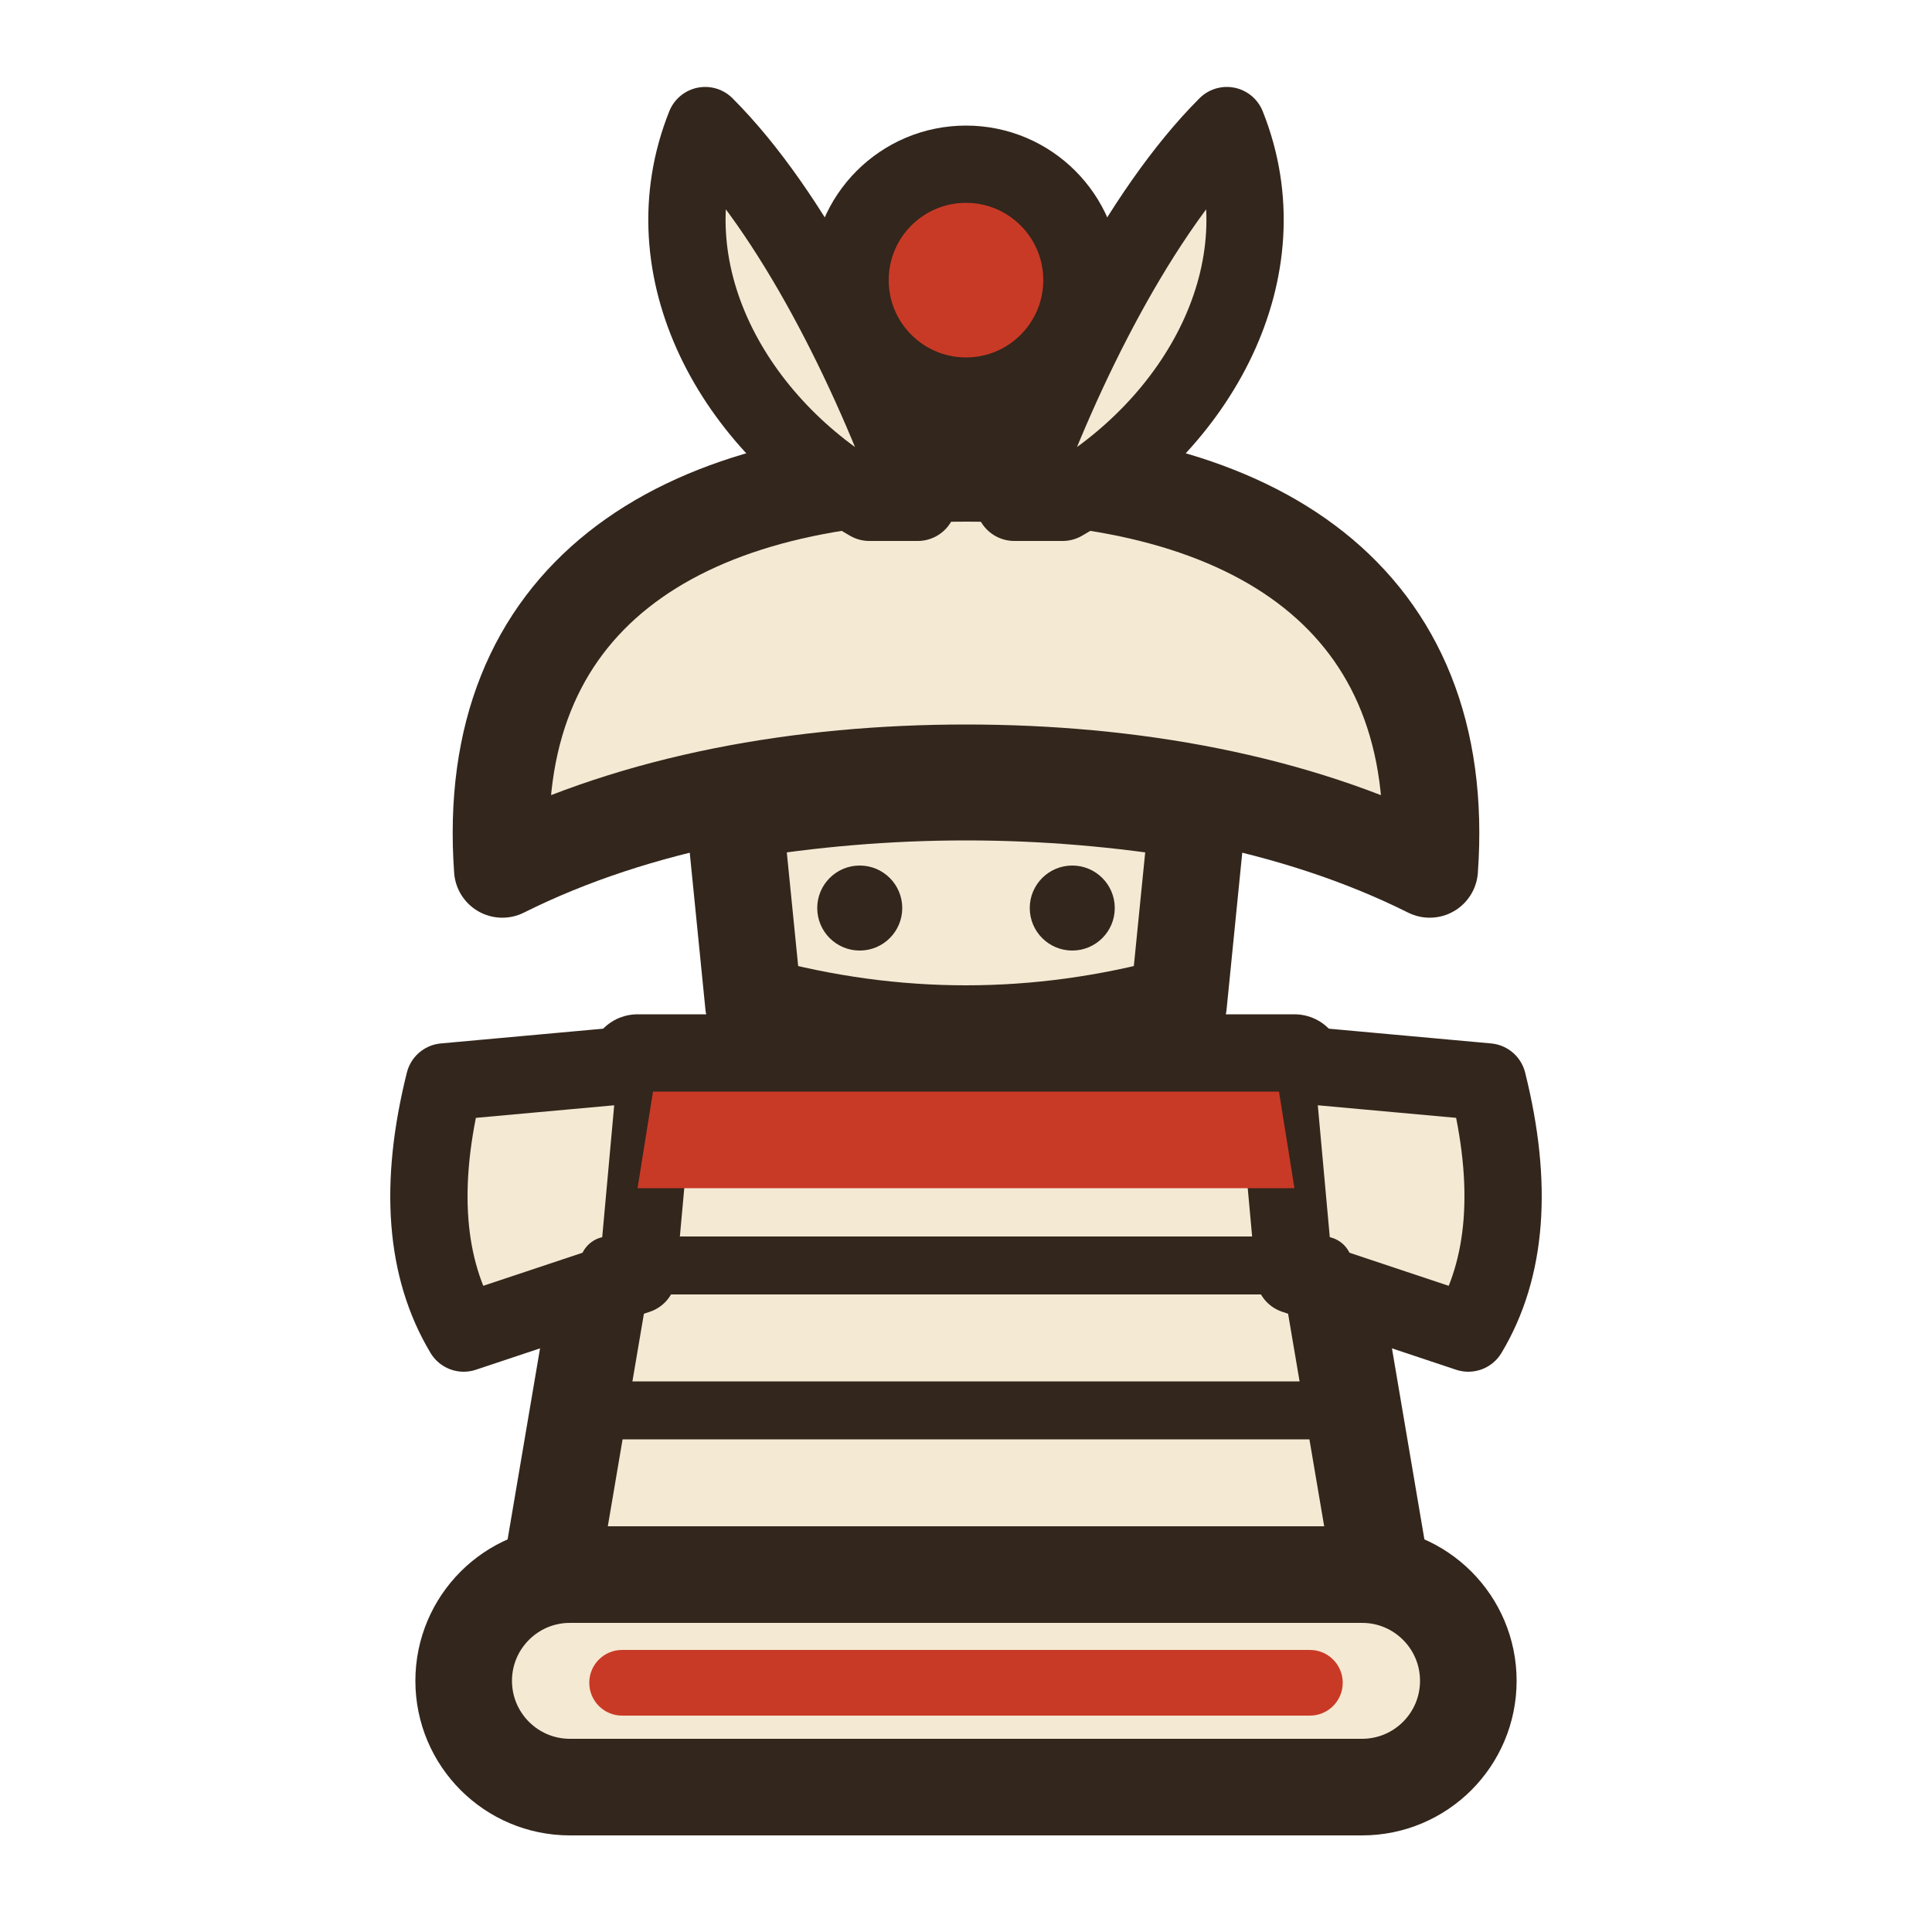
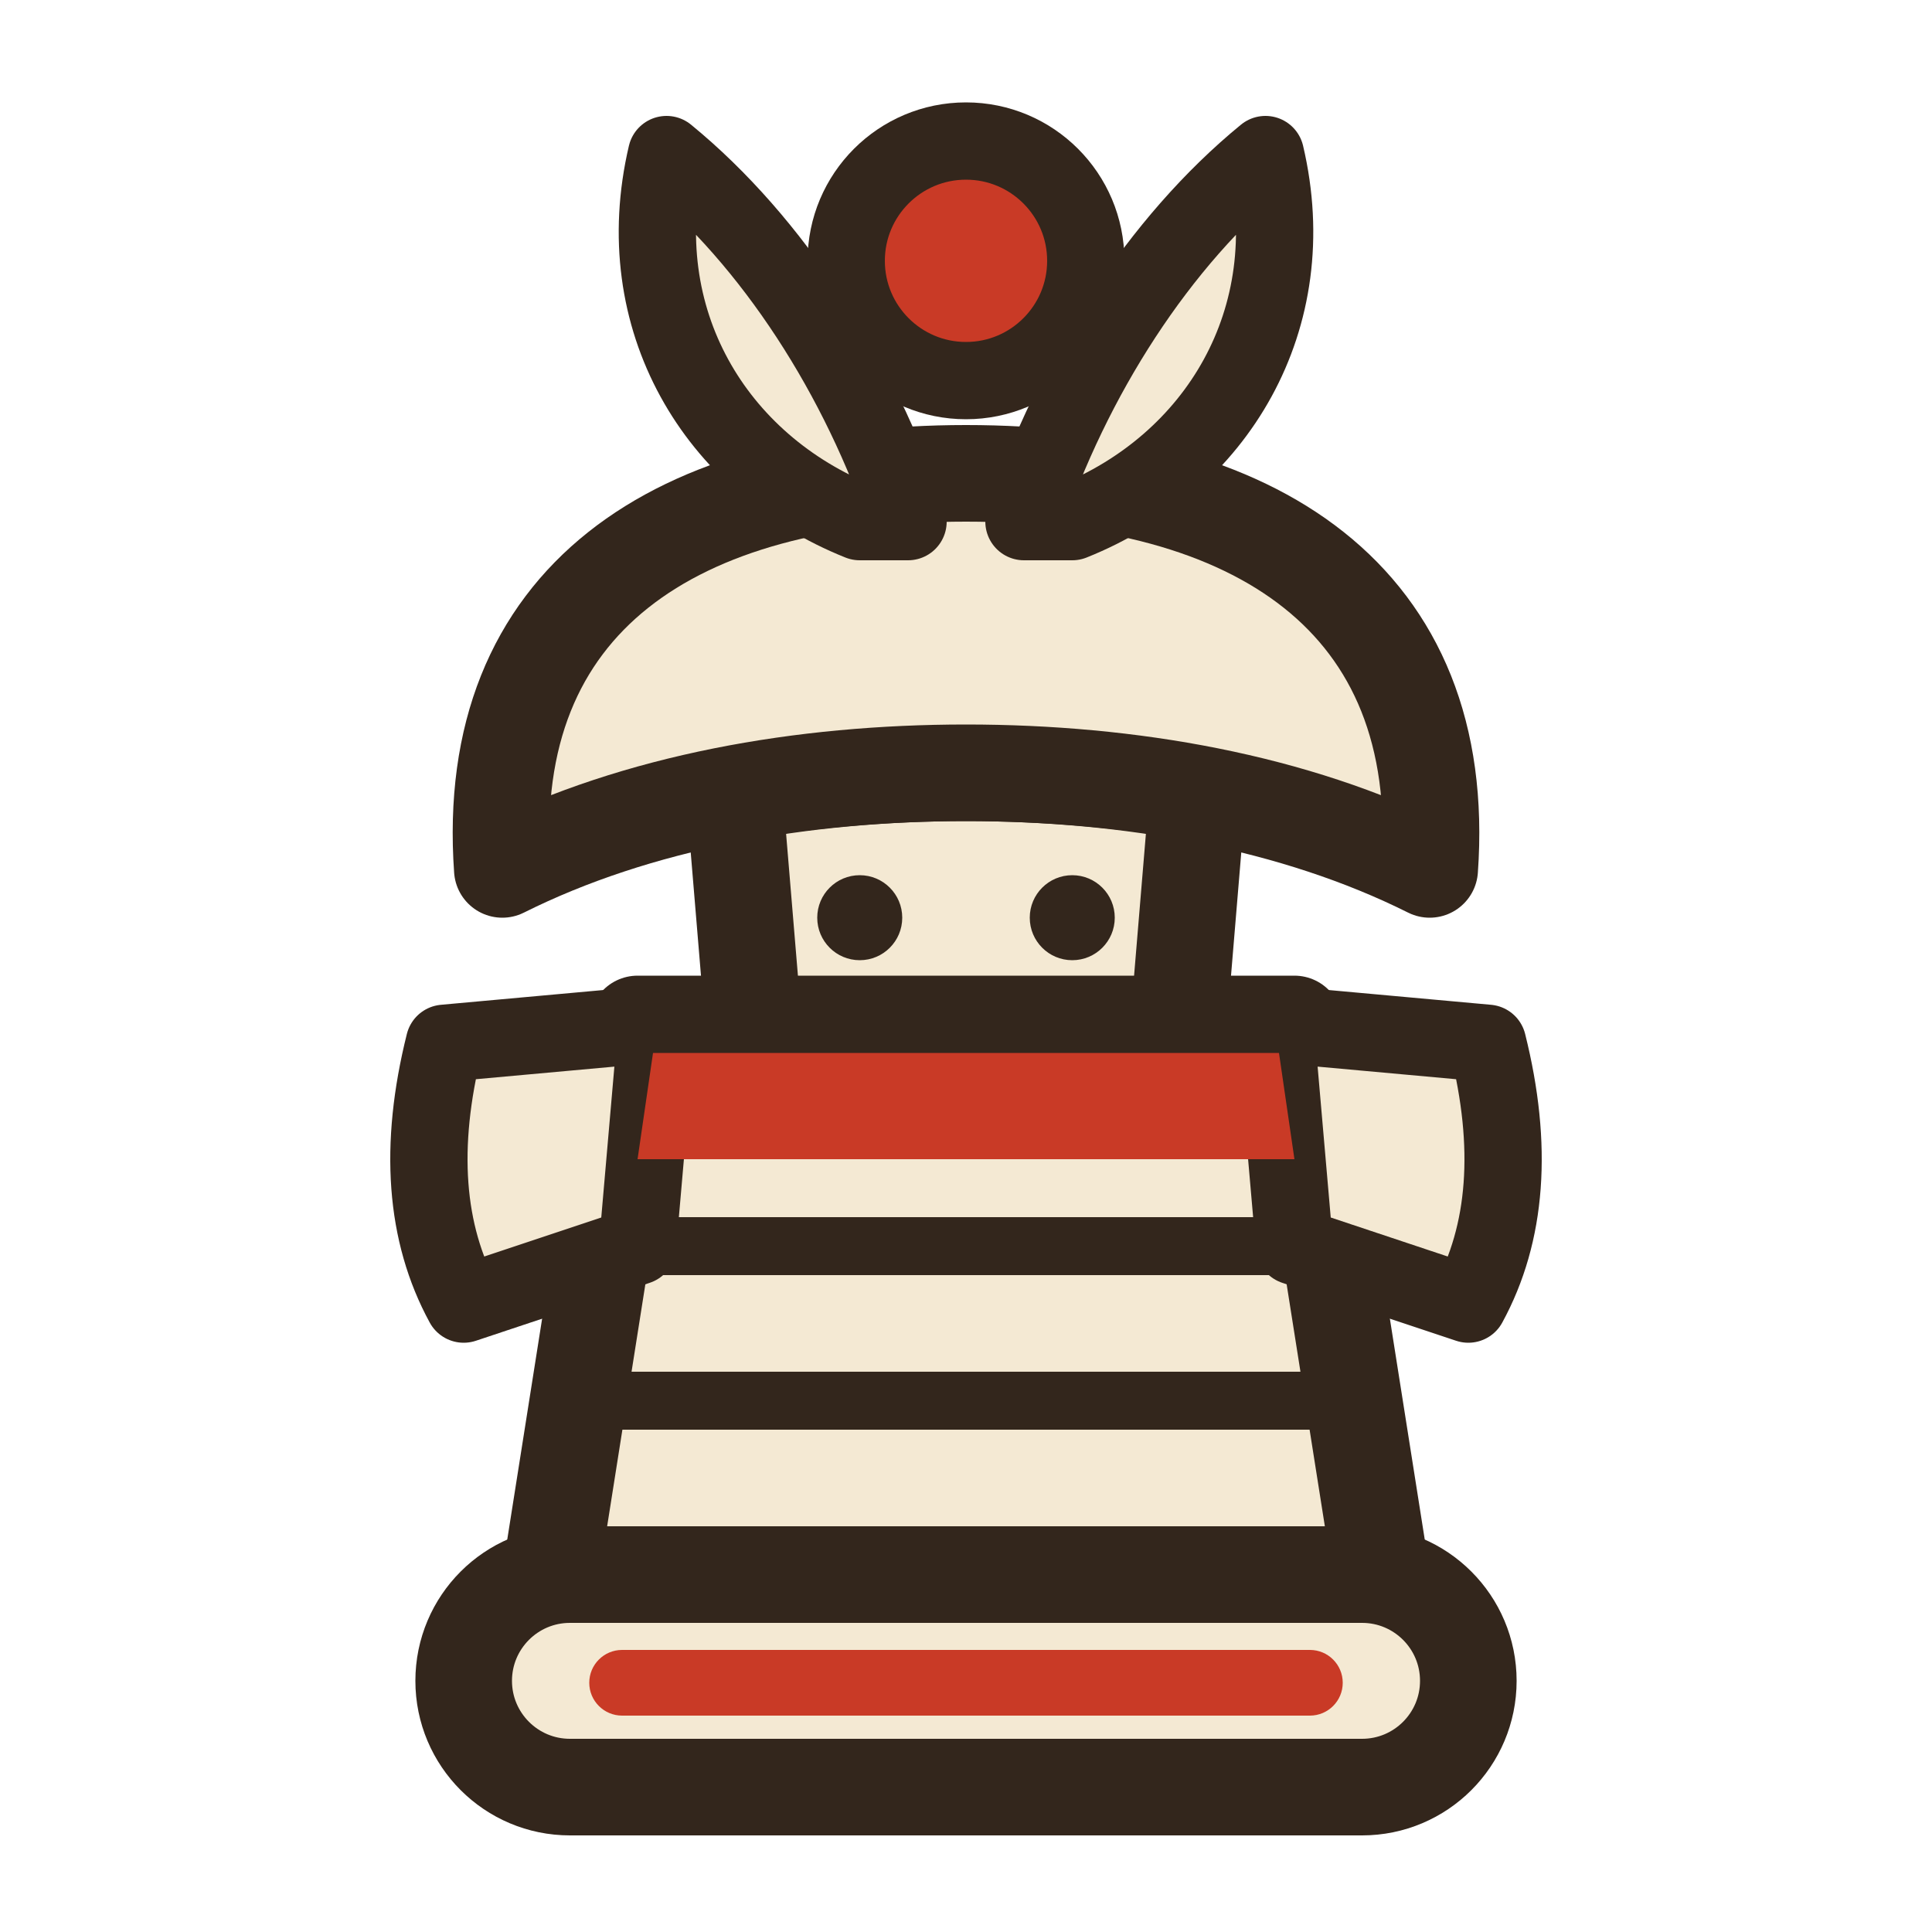
<svg xmlns="http://www.w3.org/2000/svg" viewBox="0 0 100 100">
  <g stroke-linecap="round" stroke-linejoin="round">
-     <path d="M38,42 Q50,40 62,42 L61,52 Q50,55 39,52 Z" fill="#f4e9d3" stroke="#33261c" stroke-width="5" />
-     <circle cx="44.5" cy="47" r="2.2" fill="#33261c" stroke="none" />
-     <circle cx="55.5" cy="47" r="2.2" fill="#33261c" stroke="none" />
+     <path d="M38,41 Q50,39 62,41 L61,53 Q50,56 39,53 Z" fill="#f4e9d3" stroke="#33261c" stroke-width="5" />
+     <circle cx="44.5" cy="47.5" r="2.2" fill="#33261c" stroke="none" />
+     <circle cx="55.5" cy="47.5" r="2.2" fill="#33261c" stroke="none" />
    <path d="M26,45 C25,31 35,24.5 50,24.5 C65,24.5 75,31 74,45 C67,41.5 58.5,40 50,40 C41.5,40 33,41.5 26,45 Z" fill="#f4e9d3" stroke="#33261c" stroke-width="5" />
-     <path d="M45,26 C38,22 33.5,14 36.5,6.5 C41,11 45,19 47.5,26 Z" fill="#f4e9d3" stroke="#33261c" stroke-width="4" />
-     <path d="M55,26 C62,22 66.5,14 63.5,6.5 C59,11 55,19 52.5,26 Z" fill="#f4e9d3" stroke="#33261c" stroke-width="4" />
-     <circle cx="50" cy="14.5" r="6" fill="#c93a26" stroke="#33261c" stroke-width="4" />
-     <path d="M33,55 L67,55 L71.5,81.5 L28.5,81.5 Z" fill="#f4e9d3" stroke="#33261c" stroke-width="5" />
-     <path d="M34,55 L23,56 Q21,64 24,69 L33,66 Z" fill="#f4e9d3" stroke="#33261c" stroke-width="4" />
-     <path d="M66,55 L77,56 Q79,64 76,69 L67,66 Z" fill="#f4e9d3" stroke="#33261c" stroke-width="4" />
-     <path d="M33.8,56.5 L66.2,56.5 L67,61.5 L33,61.5 Z" fill="#c93a26" stroke="none" />
-     <path d="M31.5,65.5 L68.5,65.5 M30.5,73 L69.5,73" fill="none" stroke="#33261c" stroke-width="3" />
+     <path d="M44.5,27 C37,24 32.5,16.5 34.5,8 C40,12.5 44.5,19.5 47,27 Z" fill="#f4e9d3" stroke="#33261c" stroke-width="4" />
+     <path d="M55.5,27 C63,24 67.5,16.5 65.5,8 C60,12.5 55.5,19.5 53,27 Z" fill="#f4e9d3" stroke="#33261c" stroke-width="4" />
+     <circle cx="50" cy="13.5" r="6.2" fill="#c93a26" stroke="#33261c" stroke-width="4" />
+     <path d="M33,53 L67,53 L71.5,81.5 L28.5,81.5 Z" fill="#f4e9d3" stroke="#33261c" stroke-width="5" />
+     <path d="M34,53 L23,54 Q21,62 24,67.5 L33,64.5 Z" fill="#f4e9d3" stroke="#33261c" stroke-width="4" />
+     <path d="M66,53 L77,54 Q79,62 76,67.5 L67,64.5 Z" fill="#f4e9d3" stroke="#33261c" stroke-width="4" />
+     <path d="M33.8,54.5 L66.2,54.5 L67,60 L33,60 Z" fill="#c93a26" stroke="none" />
+     <path d="M31.5,64.5 L68.5,64.5 M30.5,72.5 L69.5,72.5" fill="none" stroke="#33261c" stroke-width="3" />
    <rect x="24" y="81.5" width="52" height="11" rx="5.5" fill="#f4e9d3" stroke="#33261c" stroke-width="5" />
    <rect x="30.5" y="85.4" width="39" height="3.4" rx="1.7" fill="#c93a26" stroke="none" />
  </g>
</svg>
